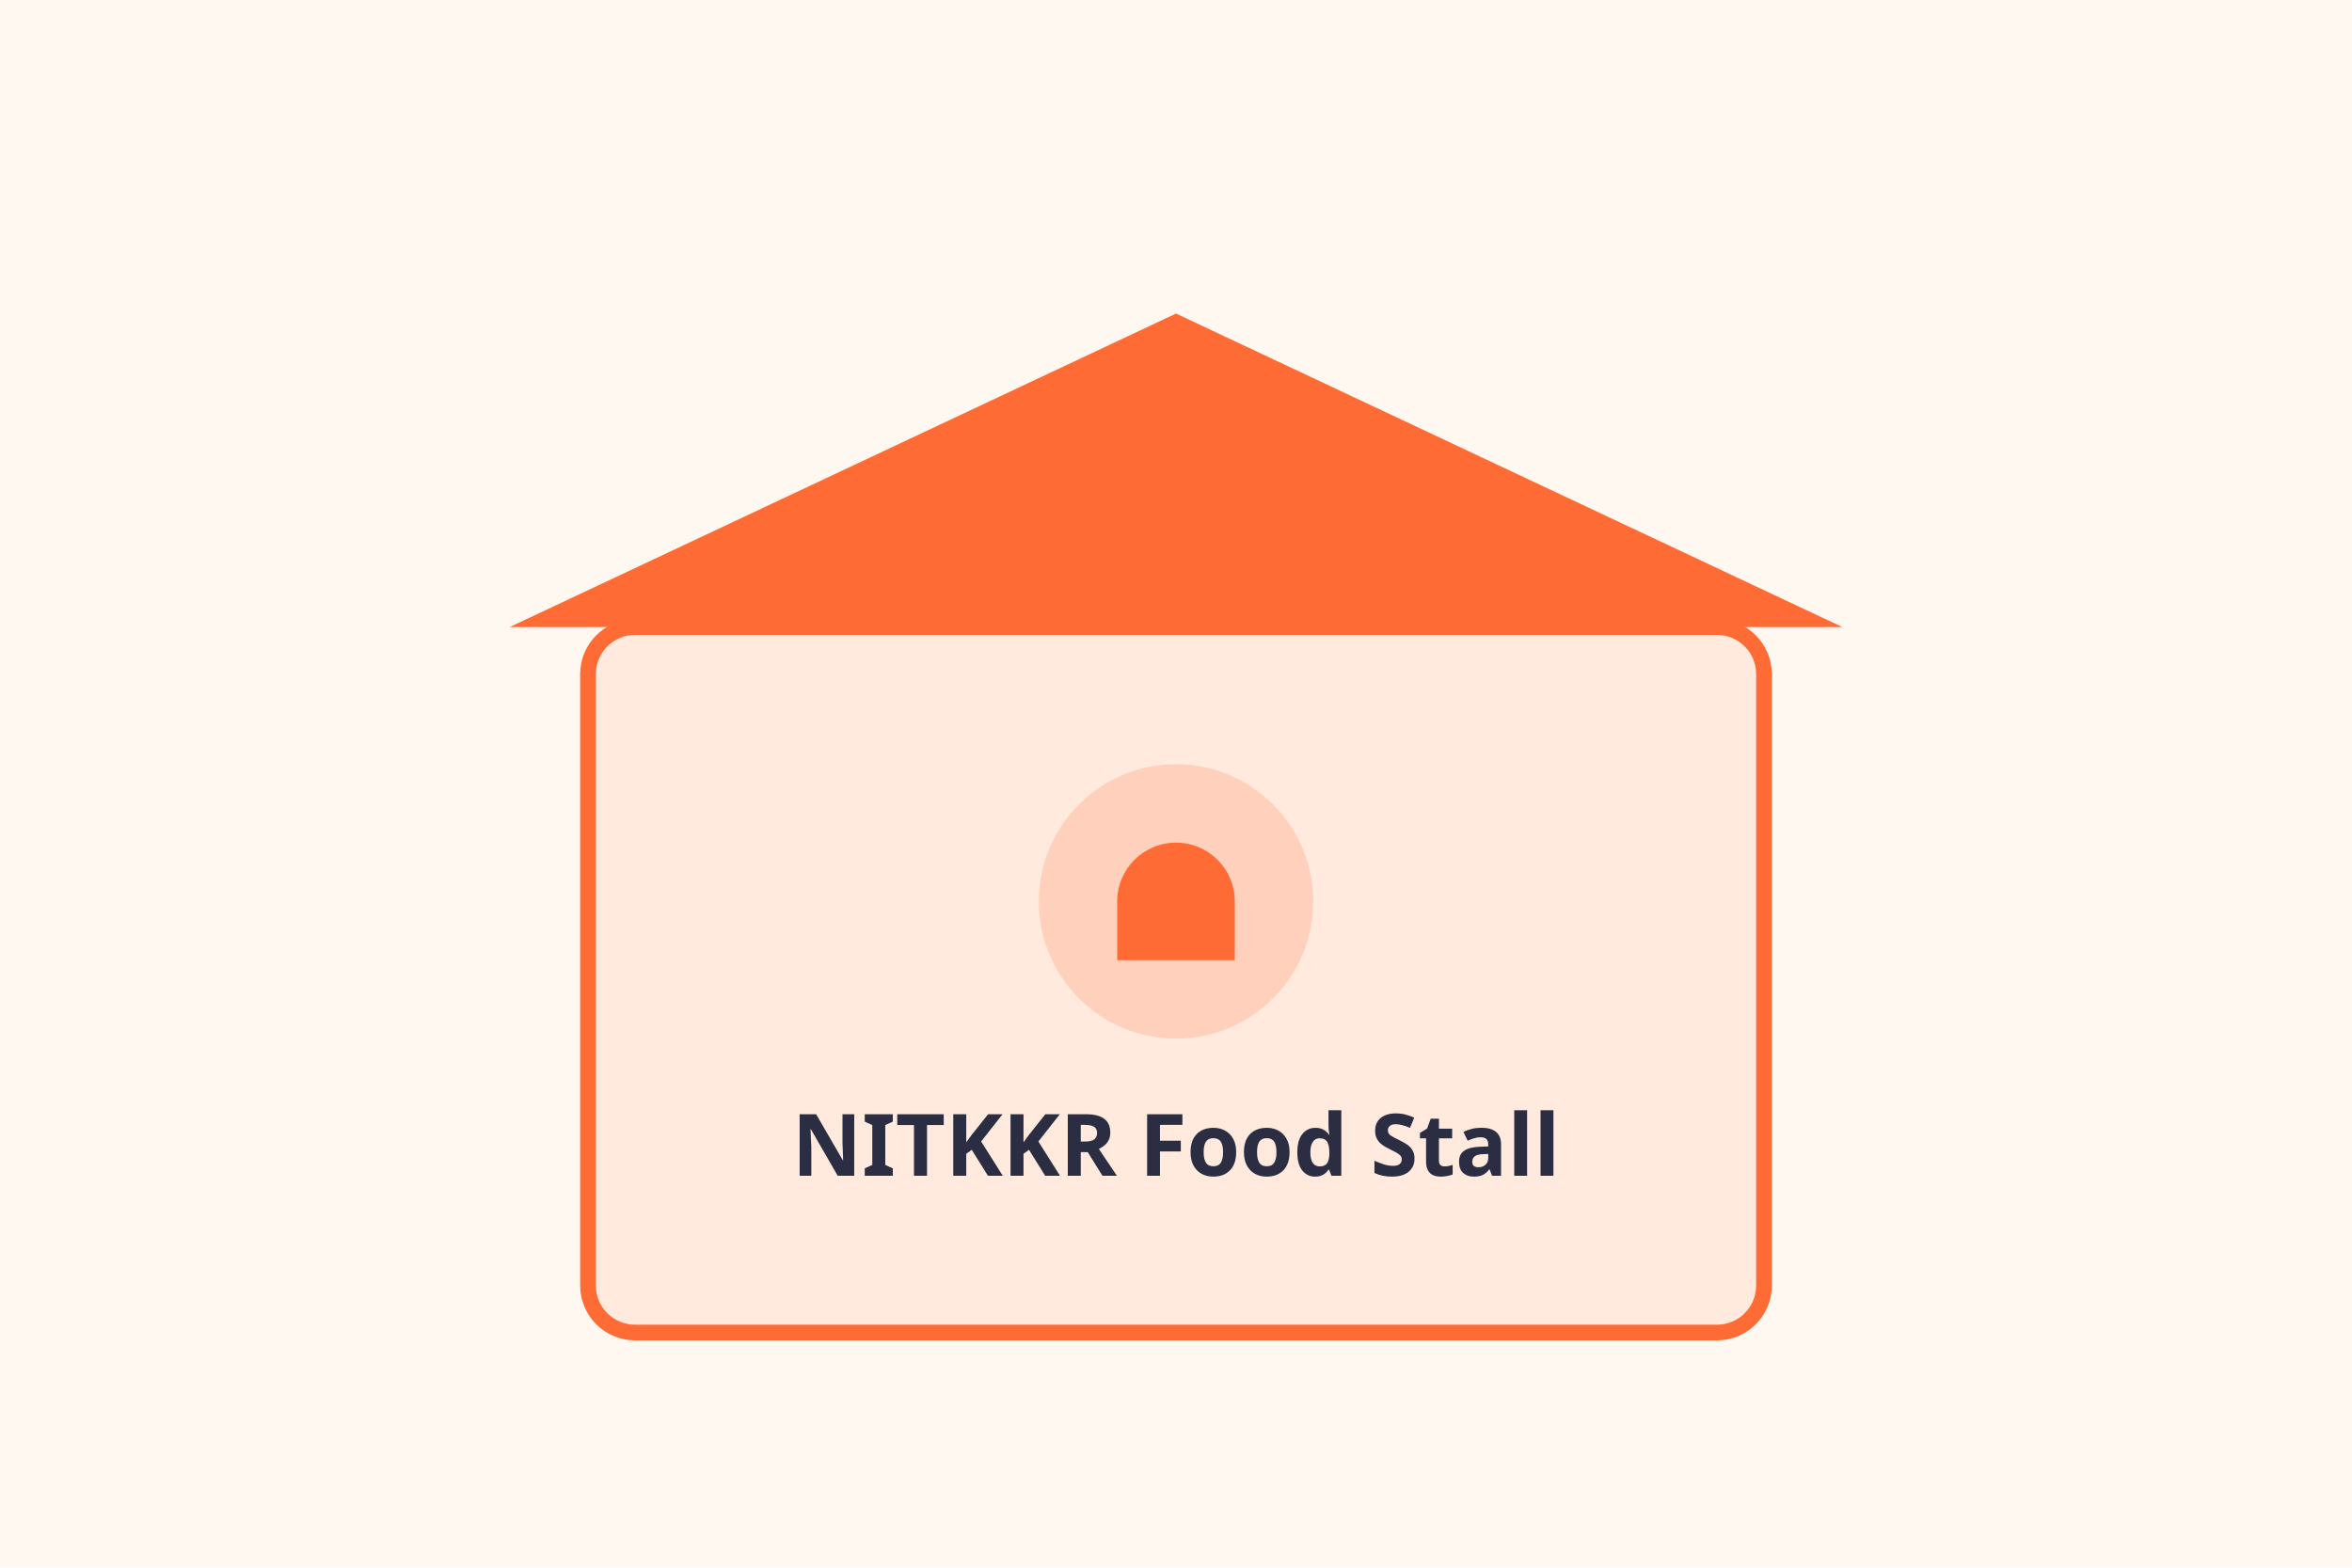
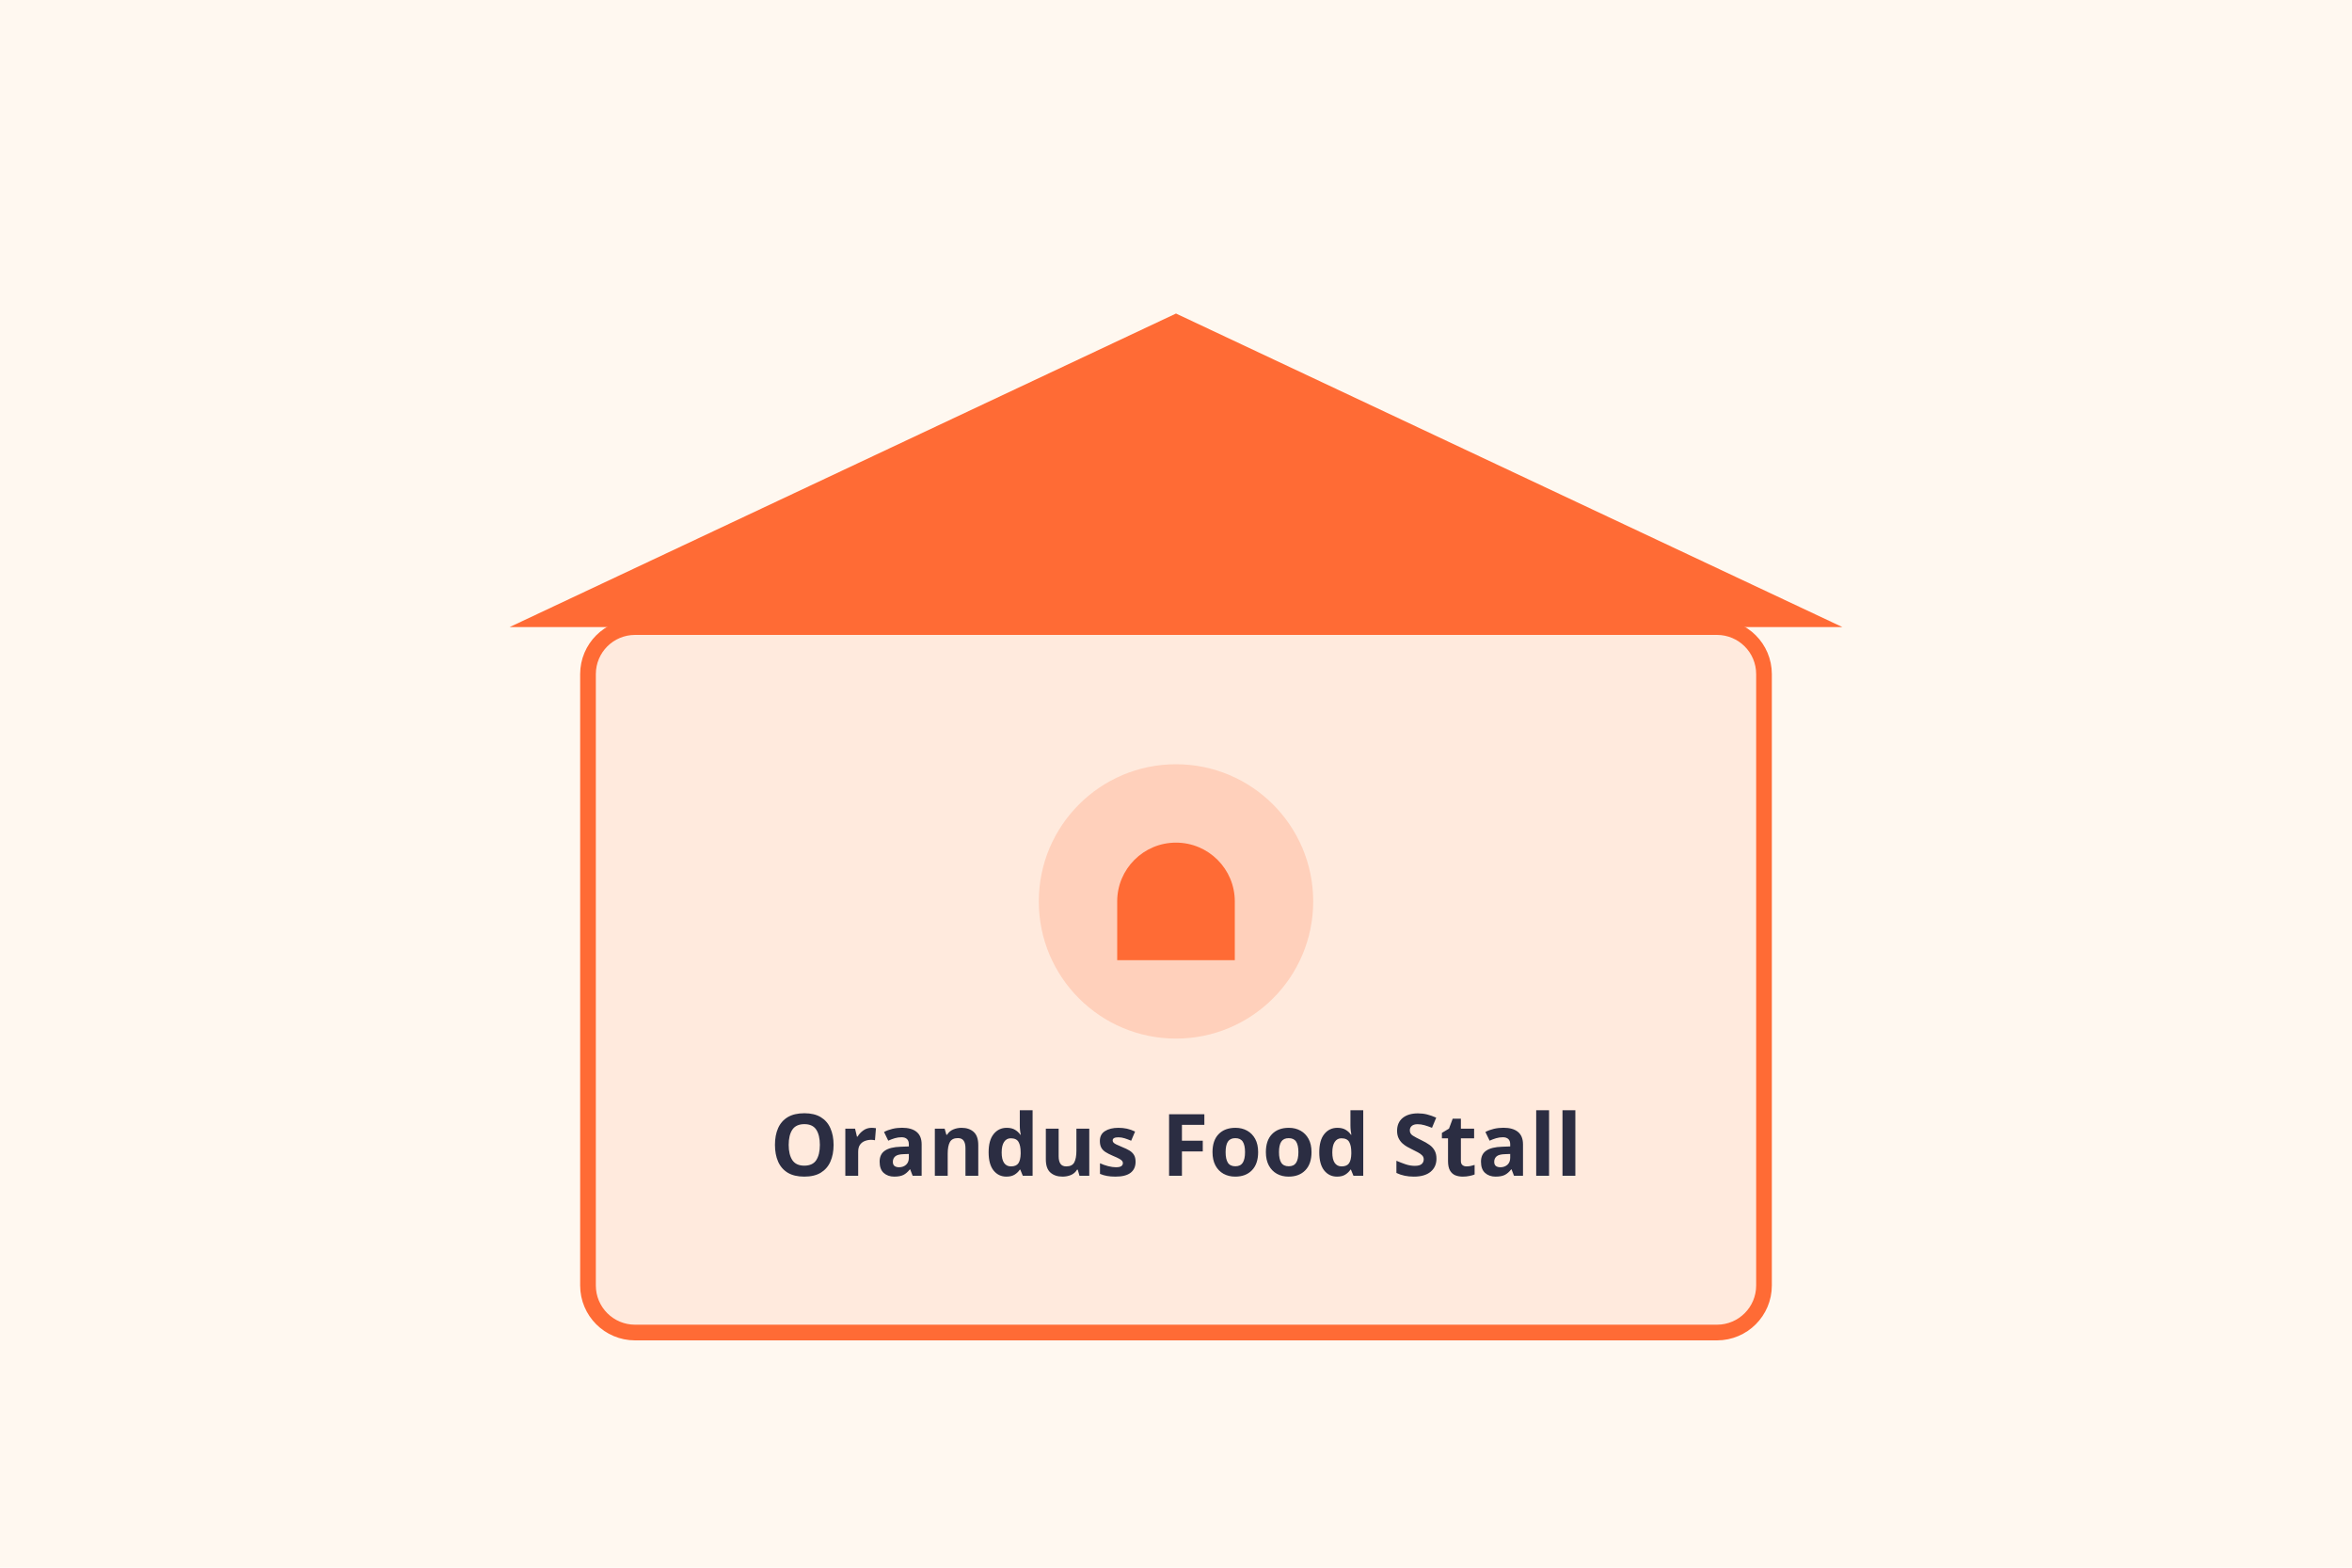
<svg xmlns="http://www.w3.org/2000/svg" width="600" height="400" viewBox="0 0 600 400" fill="none">
  <rect width="600" height="400" fill="#FFF8F0" />
  <rect x="150" y="160" width="300" height="180" rx="12" fill="#FF6B35" fill-opacity="0.1" stroke="#FF6B35" stroke-width="4" />
  <path d="M130 160L300 80L470 160H130Z" fill="#FF6B35" />
  <circle cx="300" cy="230" r="35" fill="#FF6B35" fill-opacity="0.2" />
  <path d="M285 230C285 221.716 291.716 215 300 215C308.284 215 315 221.716 315 230V245H285V230Z" fill="#FF6B35" />
-   <text x="300" y="300" text-anchor="middle" font-family="sans-serif" font-weight="bold" font-size="22" fill="#2B2D42">NITKKR Food Stall</text>
+   <text x="300" y="300" text-anchor="middle" font-family="sans-serif" font-weight="bold" font-size="22" fill="#2B2D42">Orandus Food Stall</text>
</svg>
